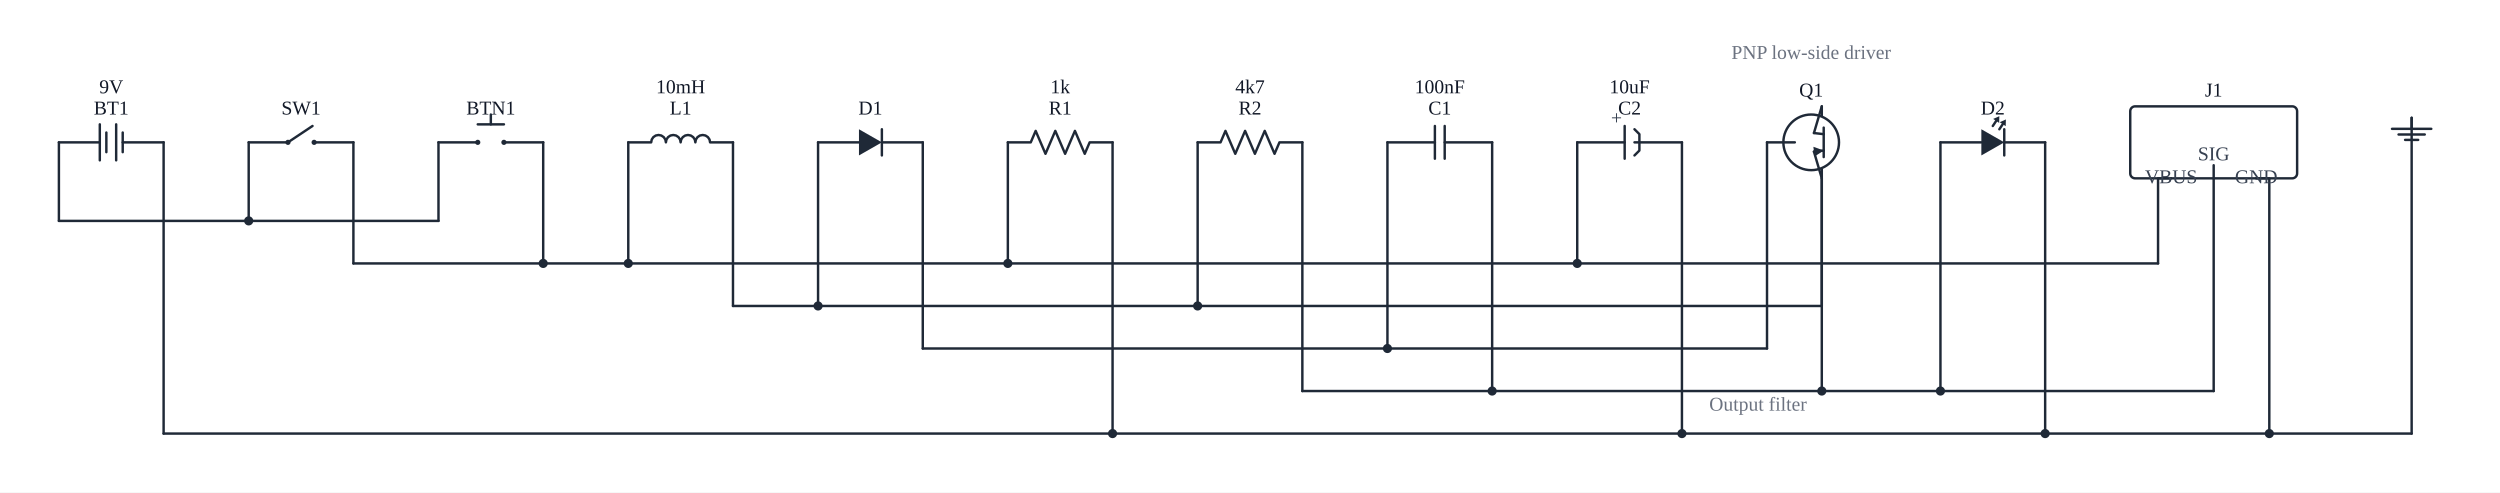
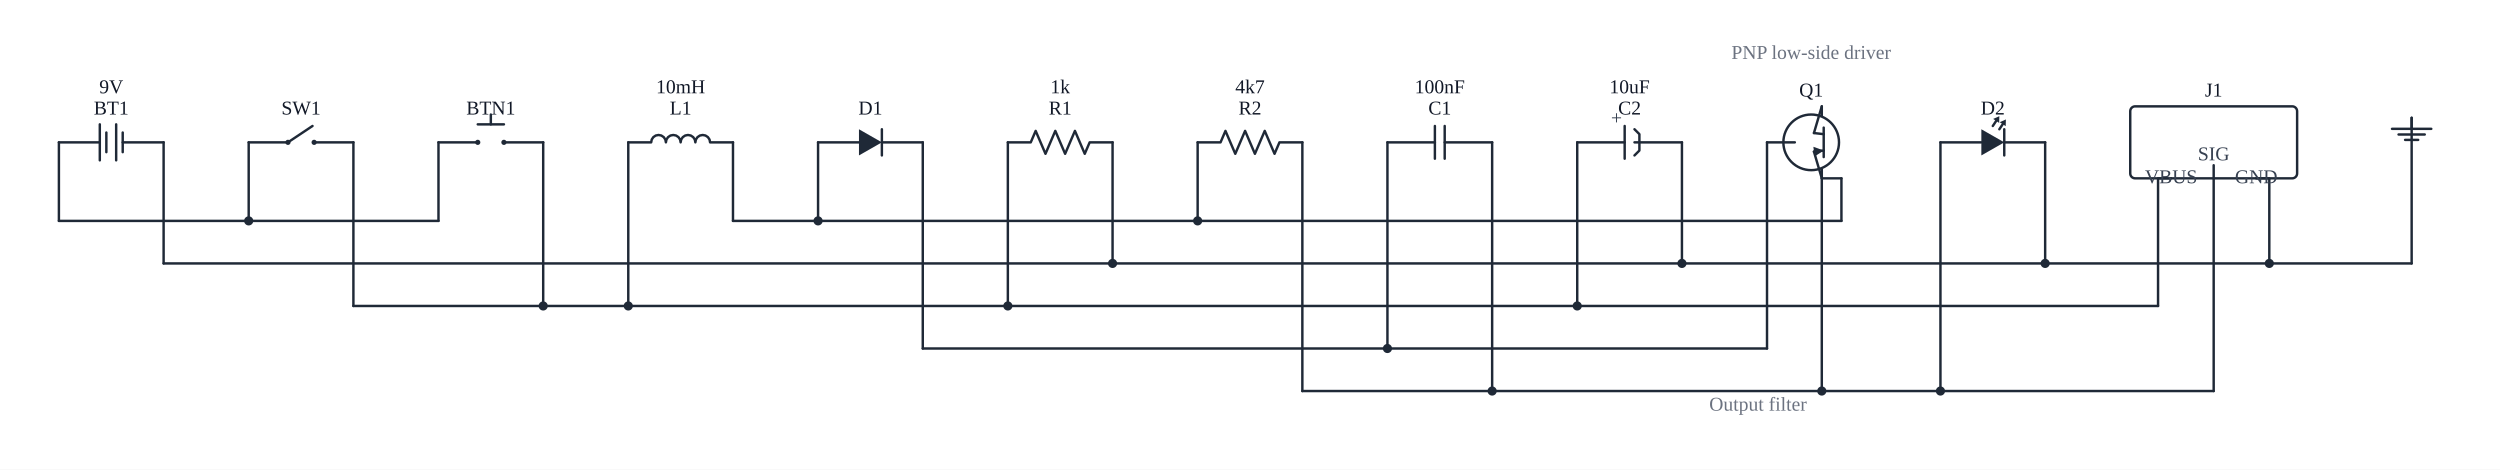
- <svg xmlns="http://www.w3.org/2000/svg" class="wire-lang" viewBox="0 0 1528 301" width="1528" height="301" role="img" data-wire-lang-version="0.1.0">
+ <svg xmlns="http://www.w3.org/2000/svg" class="wire-lang" viewBox="0 0 1528 287" width="1528" height="287" role="img" data-wire-lang-version="0.1.0">
  <style>.wire-lang { background: #ffffff; }
.wire-wire { stroke: #1f2937; stroke-width: 1.5; fill: none; stroke-linecap: round; stroke-linejoin: round; }
.wire-symbol { stroke: #1f2937; stroke-width: 1.5; fill: none; stroke-linecap: round; stroke-linejoin: round; }
.wire-symbol-bg { stroke: #1f2937; stroke-width: 1.5; fill: #ffffff; }
.wire-symbol-fill { fill: #1f2937; stroke: none; }
.wire-junction { fill: #1f2937; }
.wire-label { fill: #111827; font: 600 11px var(--wire-font, system-ui, sans-serif); }
.wire-pin-label { fill: #374151; font: 9px var(--wire-font, system-ui, sans-serif); }
.wire-net-label { fill: #2563eb; font: 600 10px var(--wire-font, system-ui, sans-serif); }
.wire-annotation { fill: #6b7280; font: italic 10px var(--wire-font, system-ui, sans-serif); }</style>
-   <rect class="wire-background" x="0" y="0" width="1528" height="301" fill="#ffffff" />
+   <rect class="wire-background" x="0" y="0" width="1528" height="287" fill="#ffffff" />
  <g class="wire-wires">
    <g class="wire-net" data-wire-kind="net" data-wire-style="wire" data-wire-net="VIN">
      <line class="wire-wire" x1="36" y1="135" x2="268" y2="135" />
      <line class="wire-wire" x1="36" y1="87" x2="36" y2="135" />
      <line class="wire-wire" x1="152" y1="87" x2="152" y2="135" />
      <line class="wire-wire" x1="268" y1="87" x2="268" y2="135" />
    </g>
    <g class="wire-net" data-wire-kind="net" data-wire-style="wire" data-wire-net="RAIL">
-       <line class="wire-wire" x1="216" y1="161" x2="1319" y2="161" />
-       <line class="wire-wire" x1="216" y1="87" x2="216" y2="161" />
-       <line class="wire-wire" x1="332" y1="87" x2="332" y2="161" />
-       <line class="wire-wire" x1="384" y1="87" x2="384" y2="161" />
-       <line class="wire-wire" x1="616" y1="87" x2="616" y2="161" />
-       <line class="wire-wire" x1="964" y1="87" x2="964" y2="161" />
-       <line class="wire-wire" x1="1319" y1="109" x2="1319" y2="161" />
+       <line class="wire-wire" x1="216" y1="187" x2="1319" y2="187" />
+       <line class="wire-wire" x1="216" y1="87" x2="216" y2="187" />
+       <line class="wire-wire" x1="332" y1="87" x2="332" y2="187" />
+       <line class="wire-wire" x1="384" y1="87" x2="384" y2="187" />
+       <line class="wire-wire" x1="616" y1="87" x2="616" y2="187" />
+       <line class="wire-wire" x1="964" y1="87" x2="964" y2="187" />
+       <line class="wire-wire" x1="1319" y1="109" x2="1319" y2="187" />
    </g>
    <g class="wire-net" data-wire-kind="net" data-wire-style="wire" data-wire-net="MID">
-       <line class="wire-wire" x1="448" y1="187" x2="1113.48" y2="187" />
-       <line class="wire-wire" x1="448" y1="87" x2="448" y2="187" />
-       <line class="wire-wire" x1="500" y1="87" x2="500" y2="187" />
-       <line class="wire-wire" x1="732" y1="87" x2="732" y2="187" />
-       <line class="wire-wire" x1="1113.48" y1="109" x2="1113.48" y2="187" />
+       <line class="wire-wire" x1="448" y1="135" x2="1125.48" y2="135" />
+       <line class="wire-wire" x1="448" y1="87" x2="448" y2="135" />
+       <line class="wire-wire" x1="500" y1="87" x2="500" y2="135" />
+       <line class="wire-wire" x1="732" y1="87" x2="732" y2="135" />
+       <line class="wire-wire" x1="1113.48" y1="109" x2="1125.48" y2="109" />
+       <line class="wire-wire" x1="1125.48" y1="109" x2="1125.48" y2="135" />
    </g>
    <g class="wire-net" data-wire-kind="net" data-wire-style="wire">
      <line class="wire-wire" x1="564" y1="213" x2="1080" y2="213" />
      <line class="wire-wire" x1="564" y1="87" x2="564" y2="213" />
      <line class="wire-wire" x1="848" y1="87" x2="848" y2="213" />
      <line class="wire-wire" x1="1080" y1="87" x2="1080" y2="213" />
    </g>
    <g class="wire-net" data-wire-kind="net" data-wire-style="wire" data-wire-net="SIG">
      <line class="wire-wire" x1="796" y1="239" x2="1353" y2="239" />
      <line class="wire-wire" x1="796" y1="87" x2="796" y2="239" />
      <line class="wire-wire" x1="912" y1="87" x2="912" y2="239" />
      <line class="wire-wire" x1="1113.48" y1="65" x2="1113.48" y2="239" />
      <line class="wire-wire" x1="1186" y1="87" x2="1186" y2="239" />
      <line class="wire-wire" x1="1353" y1="109" x2="1353" y2="239" />
    </g>
    <g class="wire-net" data-wire-kind="net" data-wire-style="wire" data-wire-net="GND">
-       <line class="wire-wire" x1="100" y1="265" x2="1474" y2="265" />
-       <line class="wire-wire" x1="100" y1="87" x2="100" y2="265" />
-       <line class="wire-wire" x1="680" y1="87" x2="680" y2="265" />
-       <line class="wire-wire" x1="1028" y1="87" x2="1028" y2="265" />
-       <line class="wire-wire" x1="1250" y1="87" x2="1250" y2="265" />
-       <line class="wire-wire" x1="1387" y1="109" x2="1387" y2="265" />
-       <line class="wire-wire" x1="1474" y1="72" x2="1474" y2="265" />
+       <line class="wire-wire" x1="100" y1="161" x2="1474" y2="161" />
+       <line class="wire-wire" x1="100" y1="87" x2="100" y2="161" />
+       <line class="wire-wire" x1="680" y1="87" x2="680" y2="161" />
+       <line class="wire-wire" x1="1028" y1="87" x2="1028" y2="161" />
+       <line class="wire-wire" x1="1250" y1="87" x2="1250" y2="161" />
+       <line class="wire-wire" x1="1387" y1="109" x2="1387" y2="161" />
+       <line class="wire-wire" x1="1474" y1="72" x2="1474" y2="161" />
    </g>
  </g>
  <g class="wire-component" data-wire-kind="component" data-wire-id="BT1" data-wire-type="Battery" data-wire-symbol="battery" id="wire-component-BT1">
    <path class="wire-symbol" fill="none" d="M 36 87 L 61 87" />
    <path class="wire-symbol" fill="none" d="M 75 87 L 100 87" />
    <line class="wire-symbol" x1="61" y1="76" x2="61" y2="98" />
    <line class="wire-symbol" x1="65" y1="81" x2="65" y2="93" />
    <line class="wire-symbol" x1="71" y1="76" x2="71" y2="98" />
    <line class="wire-symbol" x1="75" y1="81" x2="75" y2="93" />
    <text class="wire-label" x="68" y="70" text-anchor="middle">BT1</text>
    <text class="wire-label" x="68" y="57" text-anchor="middle">9V</text>
  </g>
  <g class="wire-component" data-wire-kind="component" data-wire-id="SW1" data-wire-type="SPSTSwitch" data-wire-symbol="spst-switch" id="wire-component-SW1">
    <path class="wire-symbol" fill="none" d="M 152 87 L 176 87" />
    <path class="wire-symbol" fill="none" d="M 192 87 L 216 87" />
    <circle class="wire-symbol-fill" cx="176" cy="87" r="1.6" />
    <circle class="wire-symbol-fill" cx="192" cy="87" r="1.6" />
    <path class="wire-symbol" fill="none" d="M 176 87 L 191 77" />
    <text class="wire-label" x="184" y="70" text-anchor="middle">SW1</text>
  </g>
  <g class="wire-component" data-wire-kind="component" data-wire-id="BTN1" data-wire-type="PushButton" data-wire-symbol="push-button" id="wire-component-BTN1">
    <path class="wire-symbol" fill="none" d="M 268 87 L 292 87" />
    <path class="wire-symbol" fill="none" d="M 308 87 L 332 87" />
    <circle class="wire-symbol-fill" cx="292" cy="87" r="1.6" />
    <circle class="wire-symbol-fill" cx="308" cy="87" r="1.6" />
    <line class="wire-symbol" x1="292" y1="76" x2="308" y2="76" />
    <path class="wire-symbol" fill="none" d="M 300 76 L 300 70" />
    <text class="wire-label" x="300" y="70" text-anchor="middle">BTN1</text>
  </g>
  <g class="wire-component" data-wire-kind="component" data-wire-id="L1" data-wire-type="Inductor" data-wire-symbol="inductor" id="wire-component-L1">
    <path class="wire-symbol" fill="none" d="M 384 87 L 398 87 L 398 87 L 398.34 85.28 L 399.32 83.82 L 400.78 82.84 L 402.5 82.5 L 404.22 82.84 L 405.68 83.82 L 406.66 85.28 L 407 87 L 407 87 L 407.34 85.28 L 408.32 83.82 L 409.78 82.84 L 411.5 82.5 L 413.22 82.84 L 414.68 83.82 L 415.66 85.28 L 416 87 L 416 87 L 416.34 85.28 L 417.32 83.82 L 418.78 82.84 L 420.5 82.5 L 422.22 82.84 L 423.68 83.82 L 424.66 85.28 L 425 87 L 425 87 L 425.34 85.28 L 426.32 83.82 L 427.78 82.84 L 429.5 82.5 L 431.22 82.84 L 432.68 83.82 L 433.66 85.28 L 434 87 L 434 87 L 448 87" />
    <text class="wire-label" x="416" y="70" text-anchor="middle">L1</text>
    <text class="wire-label" x="416" y="57" text-anchor="middle">10mH</text>
  </g>
  <g class="wire-component" data-wire-kind="component" data-wire-id="D1" data-wire-type="Diode" data-wire-symbol="diode" id="wire-component-D1">
    <path class="wire-symbol" fill="none" d="M 500 87 L 525 87" />
    <path class="wire-symbol" fill="none" d="M 539 87 L 564 87" />
    <polygon class="wire-symbol-fill" points="525,79 525,95 539,87" fill="#1f2937" />
    <line class="wire-symbol" x1="539" y1="79" x2="539" y2="95" />
    <text class="wire-label" x="532" y="70" text-anchor="middle">D1</text>
  </g>
  <g class="wire-component" data-wire-kind="component" data-wire-id="R1" data-wire-type="Resistor" data-wire-symbol="resistor" id="wire-component-R1">
    <path class="wire-symbol" fill="none" d="M 616 87 L 630 87 L 633 80 L 639 94 L 645 80 L 651 94 L 657 80 L 663 94 L 666 87 L 680 87" />
    <text class="wire-label" x="648" y="70" text-anchor="middle">R1</text>
    <text class="wire-label" x="648" y="57" text-anchor="middle">1k</text>
  </g>
  <g class="wire-component" data-wire-kind="component" data-wire-id="R2" data-wire-type="Resistor" data-wire-symbol="resistor" id="wire-component-R2">
    <path class="wire-symbol" fill="none" d="M 732 87 L 746 87 L 749 80 L 755 94 L 761 80 L 767 94 L 773 80 L 779 94 L 782 87 L 796 87" />
    <text class="wire-label" x="764" y="70" text-anchor="middle">R2</text>
    <text class="wire-label" x="764" y="57" text-anchor="middle">4k7</text>
  </g>
  <g class="wire-component" data-wire-kind="component" data-wire-id="C1" data-wire-type="Capacitor" data-wire-symbol="capacitor" id="wire-component-C1">
    <path class="wire-symbol" fill="none" d="M 848 87 L 877 87" />
    <path class="wire-symbol" fill="none" d="M 883 87 L 912 87" />
    <line class="wire-symbol" x1="877" y1="77" x2="877" y2="97" />
    <line class="wire-symbol" x1="883" y1="77" x2="883" y2="97" />
    <text class="wire-label" x="880" y="70" text-anchor="middle">C1</text>
    <text class="wire-label" x="880" y="57" text-anchor="middle">100nF</text>
  </g>
  <g class="wire-component" data-wire-kind="component" data-wire-id="C2" data-wire-type="PolarizedCapacitor" data-wire-symbol="polarized-capacitor" id="wire-component-C2">
    <path class="wire-symbol" fill="none" d="M 964 87 L 993 87" />
    <path class="wire-symbol" fill="none" d="M 999 87 L 1028 87" />
    <line class="wire-symbol" x1="993" y1="77" x2="993" y2="97" />
    <path class="wire-symbol" fill="none" d="M 999 79 L 1002 82 L 1002 92 L 999 95" />
    <text class="wire-pin-label" x="988" y="76" text-anchor="middle">+</text>
    <text class="wire-label" x="996" y="70" text-anchor="middle">C2</text>
    <text class="wire-label" x="996" y="57" text-anchor="middle">10uF</text>
  </g>
  <g class="wire-component" data-wire-kind="component" data-wire-id="Q1" data-wire-type="PNPTransistor" data-wire-symbol="pnp-transistor" id="wire-component-Q1">
    <circle class="wire-symbol-bg" cx="1107" cy="87" r="17" />
    <line class="wire-symbol" x1="1080" y1="87" x2="1097" y2="87" />
    <line class="wire-symbol" x1="1114.65" y1="78" x2="1114.65" y2="96" />
    <line class="wire-symbol" x1="1108.68" y1="81.31" x2="1114.65" y2="82" />
    <line class="wire-symbol" x1="1108.68" y1="92.69" x2="1114.65" y2="92" />
    <line class="wire-symbol" x1="1113.48" y1="65" x2="1108.68" y2="81.31" />
    <line class="wire-symbol" x1="1113.48" y1="109" x2="1108.68" y2="92.69" />
    <polygon class="wire-symbol-fill" points="1114.65,92 1108.34,89.71 1109.04,95.67" />
    <text class="wire-label" x="1107" y="59" text-anchor="middle">Q1</text>
  </g>
  <g class="wire-component" data-wire-kind="component" data-wire-id="D2" data-wire-type="LED" data-wire-symbol="led" id="wire-component-D2">
    <path class="wire-symbol" fill="none" d="M 1186 87 L 1211 87" />
    <path class="wire-symbol" fill="none" d="M 1225 87 L 1250 87" />
    <polygon class="wire-symbol-fill" points="1211,79 1211,95 1225,87" fill="#f59e0b" />
    <line class="wire-symbol" x1="1225" y1="79" x2="1225" y2="95" />
    <path class="wire-symbol" fill="none" d="M 1218 77 L 1220.06 73.91" />
    <polygon class="wire-symbol-fill" points="1222,71 1221.89,75.13 1218.23,72.69" />
    <path class="wire-symbol" fill="none" d="M 1222 79 L 1224.06 75.91" />
    <polygon class="wire-symbol-fill" points="1226,73 1225.89,77.13 1222.23,74.69" />
    <text class="wire-label" x="1218" y="70" text-anchor="middle">D2</text>
  </g>
  <g class="wire-component" data-wire-kind="component" data-wire-id="J1" data-wire-type="Header" data-wire-symbol="module" id="wire-component-J1">
    <rect class="wire-symbol-bg" x="1302" y="65" width="102" height="44" rx="3" />
    <line class="wire-symbol" x1="1319" y1="109" x2="1327" y2="109" />
    <text class="wire-pin-label" x="1327" y="112" text-anchor="middle">VBUS</text>
    <line class="wire-symbol" x1="1353" y1="109" x2="1353" y2="101" />
    <text class="wire-pin-label" x="1353" y="98" text-anchor="middle">SIG</text>
    <line class="wire-symbol" x1="1387" y1="109" x2="1379" y2="109" />
    <text class="wire-pin-label" x="1379" y="112" text-anchor="middle">GND</text>
    <text class="wire-label" x="1353" y="59" text-anchor="middle">J1</text>
  </g>
  <g class="wire-component" data-wire-kind="component" data-wire-id="G1" data-wire-type="GroundReference" data-wire-symbol="ground-reference" id="wire-component-G1">
    <path class="wire-symbol" fill="none" d="M 1474 72 L 1474 78.75" />
    <line class="wire-symbol" x1="1486" y1="78.75" x2="1462" y2="78.75" />
    <line class="wire-symbol" x1="1482" y1="82.2" x2="1466" y2="82.2" />
    <line class="wire-symbol" x1="1478" y1="85.5" x2="1470" y2="85.5" />
  </g>
  <g class="wire-junctions">
    <circle class="wire-junction" cx="152" cy="135" r="2.8" />
-     <circle class="wire-junction" cx="332" cy="161" r="2.8" />
-     <circle class="wire-junction" cx="384" cy="161" r="2.8" />
-     <circle class="wire-junction" cx="616" cy="161" r="2.8" />
-     <circle class="wire-junction" cx="964" cy="161" r="2.8" />
-     <circle class="wire-junction" cx="500" cy="187" r="2.8" />
-     <circle class="wire-junction" cx="732" cy="187" r="2.8" />
+     <circle class="wire-junction" cx="332" cy="187" r="2.8" />
+     <circle class="wire-junction" cx="384" cy="187" r="2.8" />
+     <circle class="wire-junction" cx="616" cy="187" r="2.8" />
+     <circle class="wire-junction" cx="964" cy="187" r="2.8" />
+     <circle class="wire-junction" cx="500" cy="135" r="2.8" />
+     <circle class="wire-junction" cx="732" cy="135" r="2.8" />
    <circle class="wire-junction" cx="848" cy="213" r="2.8" />
    <circle class="wire-junction" cx="912" cy="239" r="2.8" />
    <circle class="wire-junction" cx="1113.48" cy="239" r="2.8" />
    <circle class="wire-junction" cx="1186" cy="239" r="2.8" />
-     <circle class="wire-junction" cx="680" cy="265" r="2.8" />
-     <circle class="wire-junction" cx="1028" cy="265" r="2.8" />
-     <circle class="wire-junction" cx="1250" cy="265" r="2.8" />
-     <circle class="wire-junction" cx="1387" cy="265" r="2.8" />
+     <circle class="wire-junction" cx="680" cy="161" r="2.8" />
+     <circle class="wire-junction" cx="1028" cy="161" r="2.8" />
+     <circle class="wire-junction" cx="1250" cy="161" r="2.8" />
+     <circle class="wire-junction" cx="1387" cy="161" r="2.8" />
  </g>
  <g class="wire-labels">
    <text class="wire-annotation" x="1107" y="36" text-anchor="middle">PNP low-side driver</text>
    <text class="wire-annotation" x="1074.5" y="251" text-anchor="middle">Output filter</text>
  </g>
</svg>
